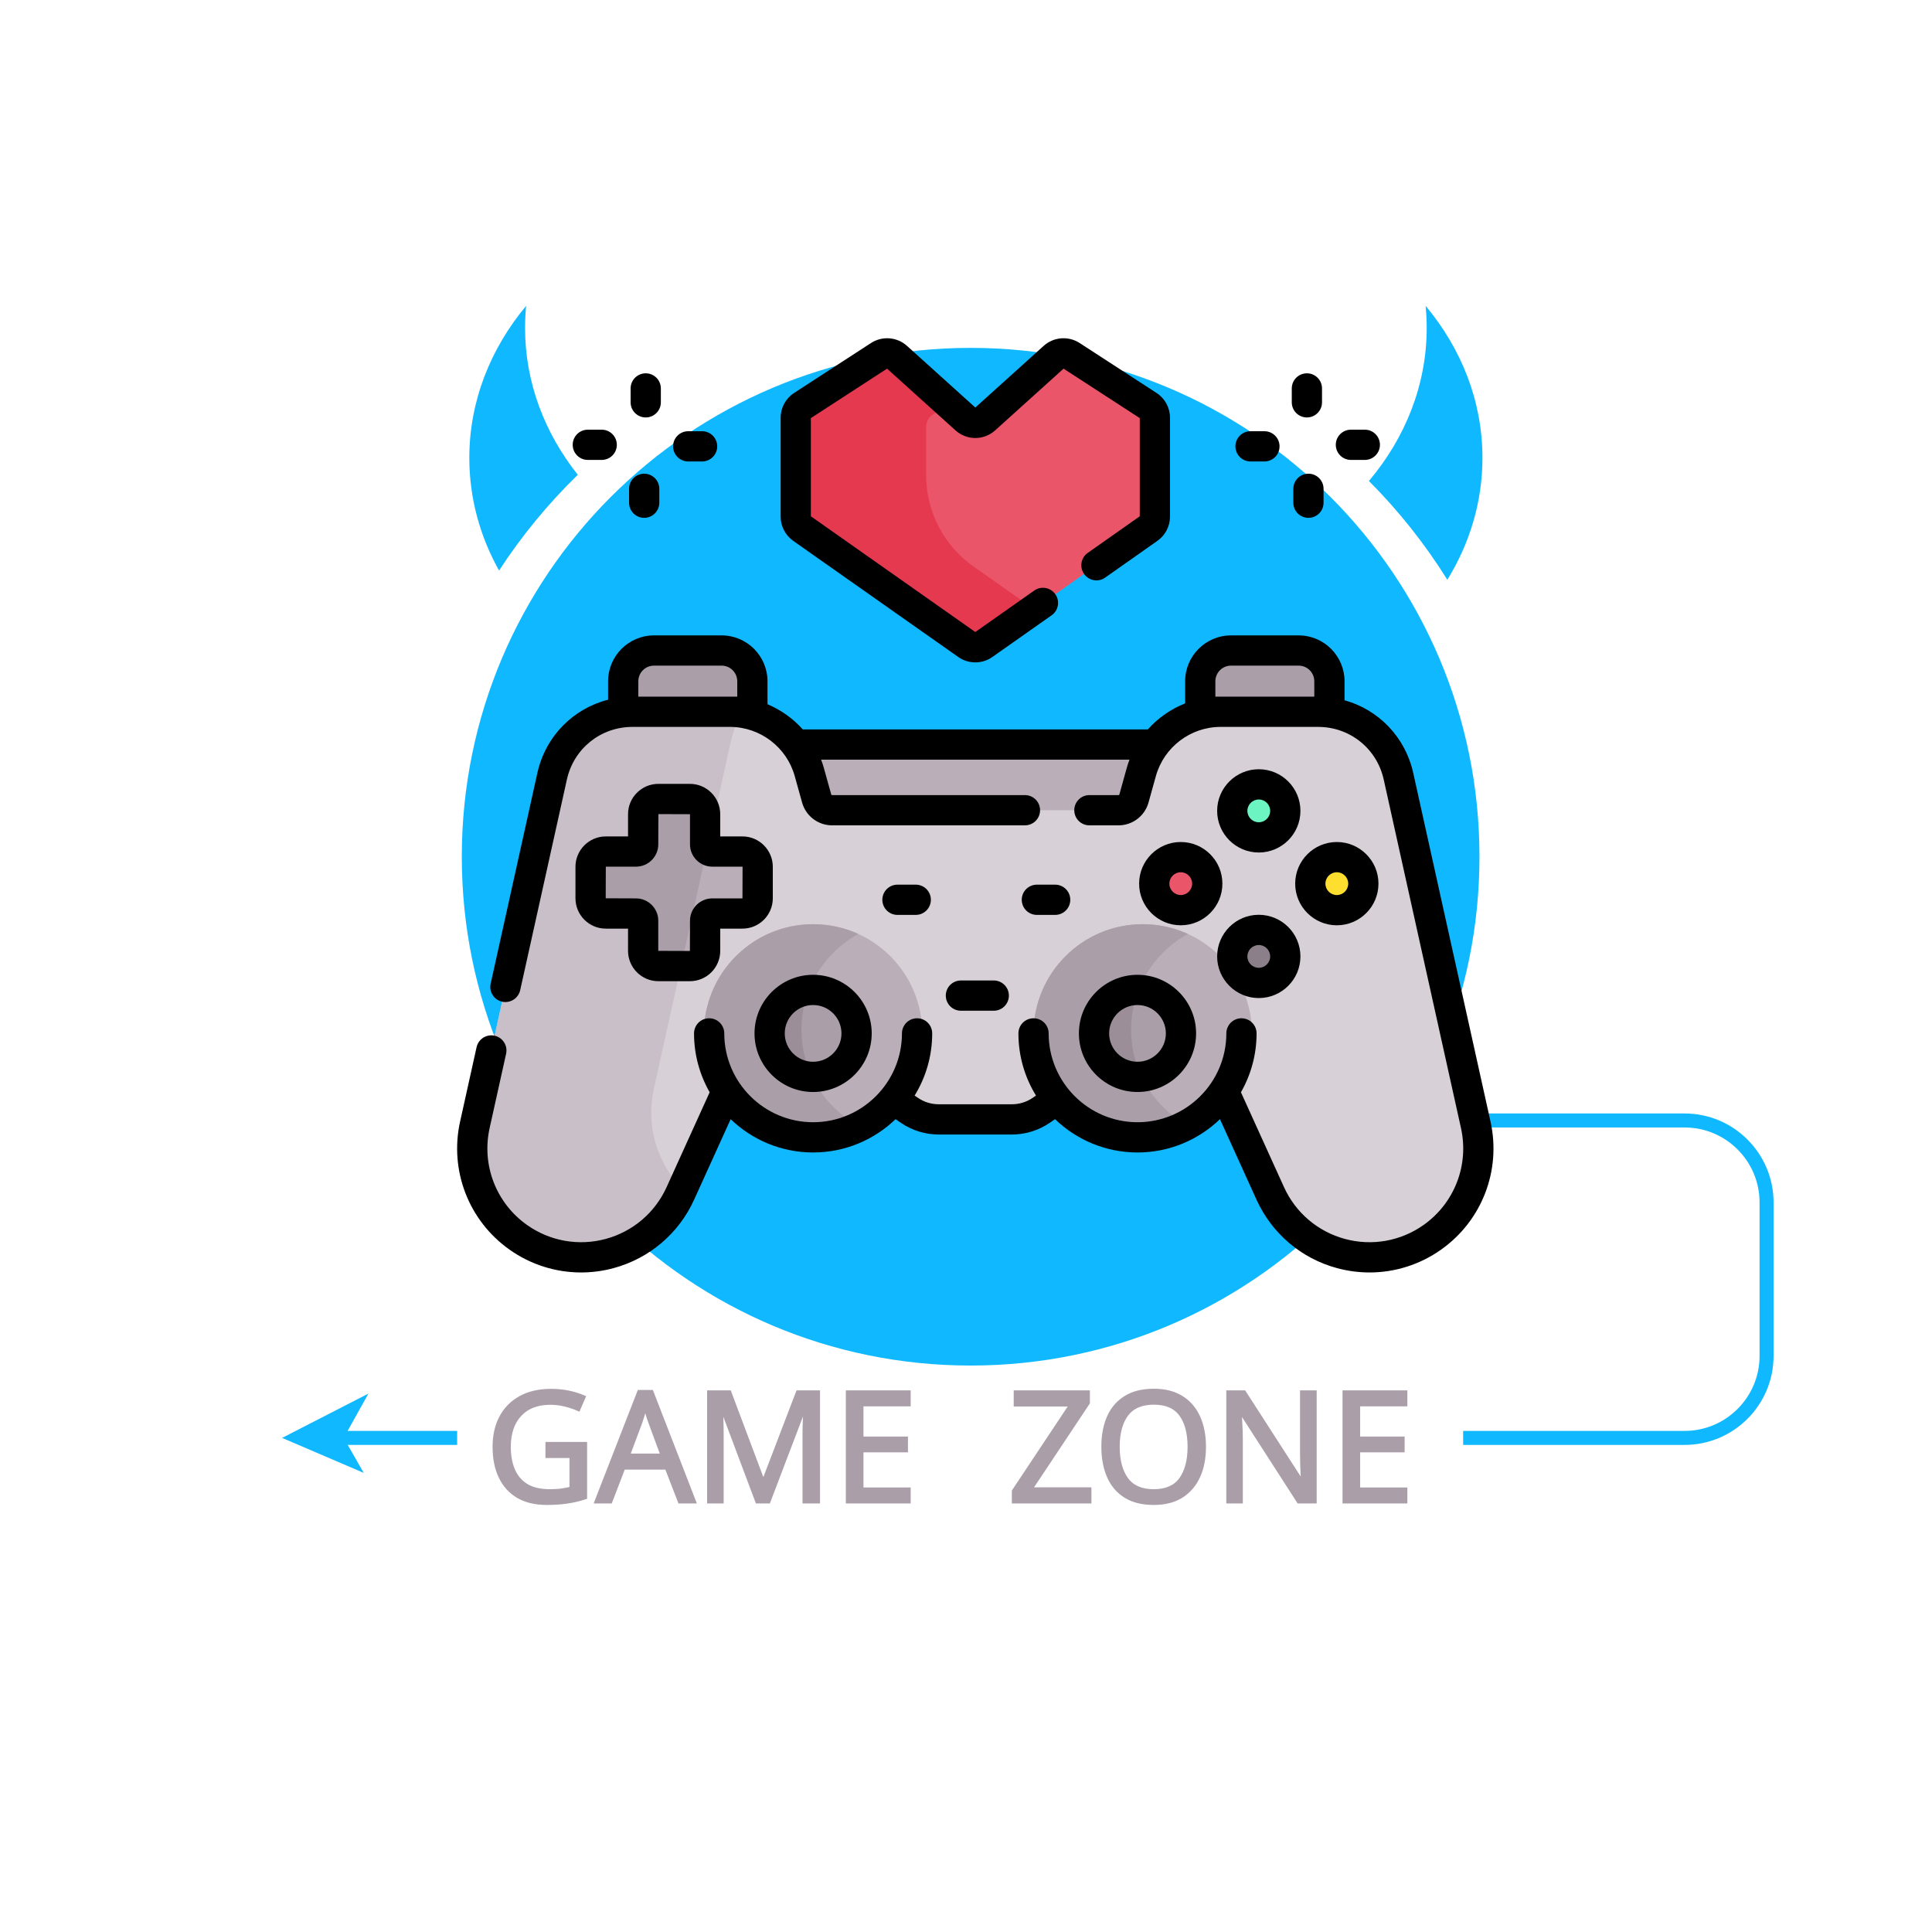
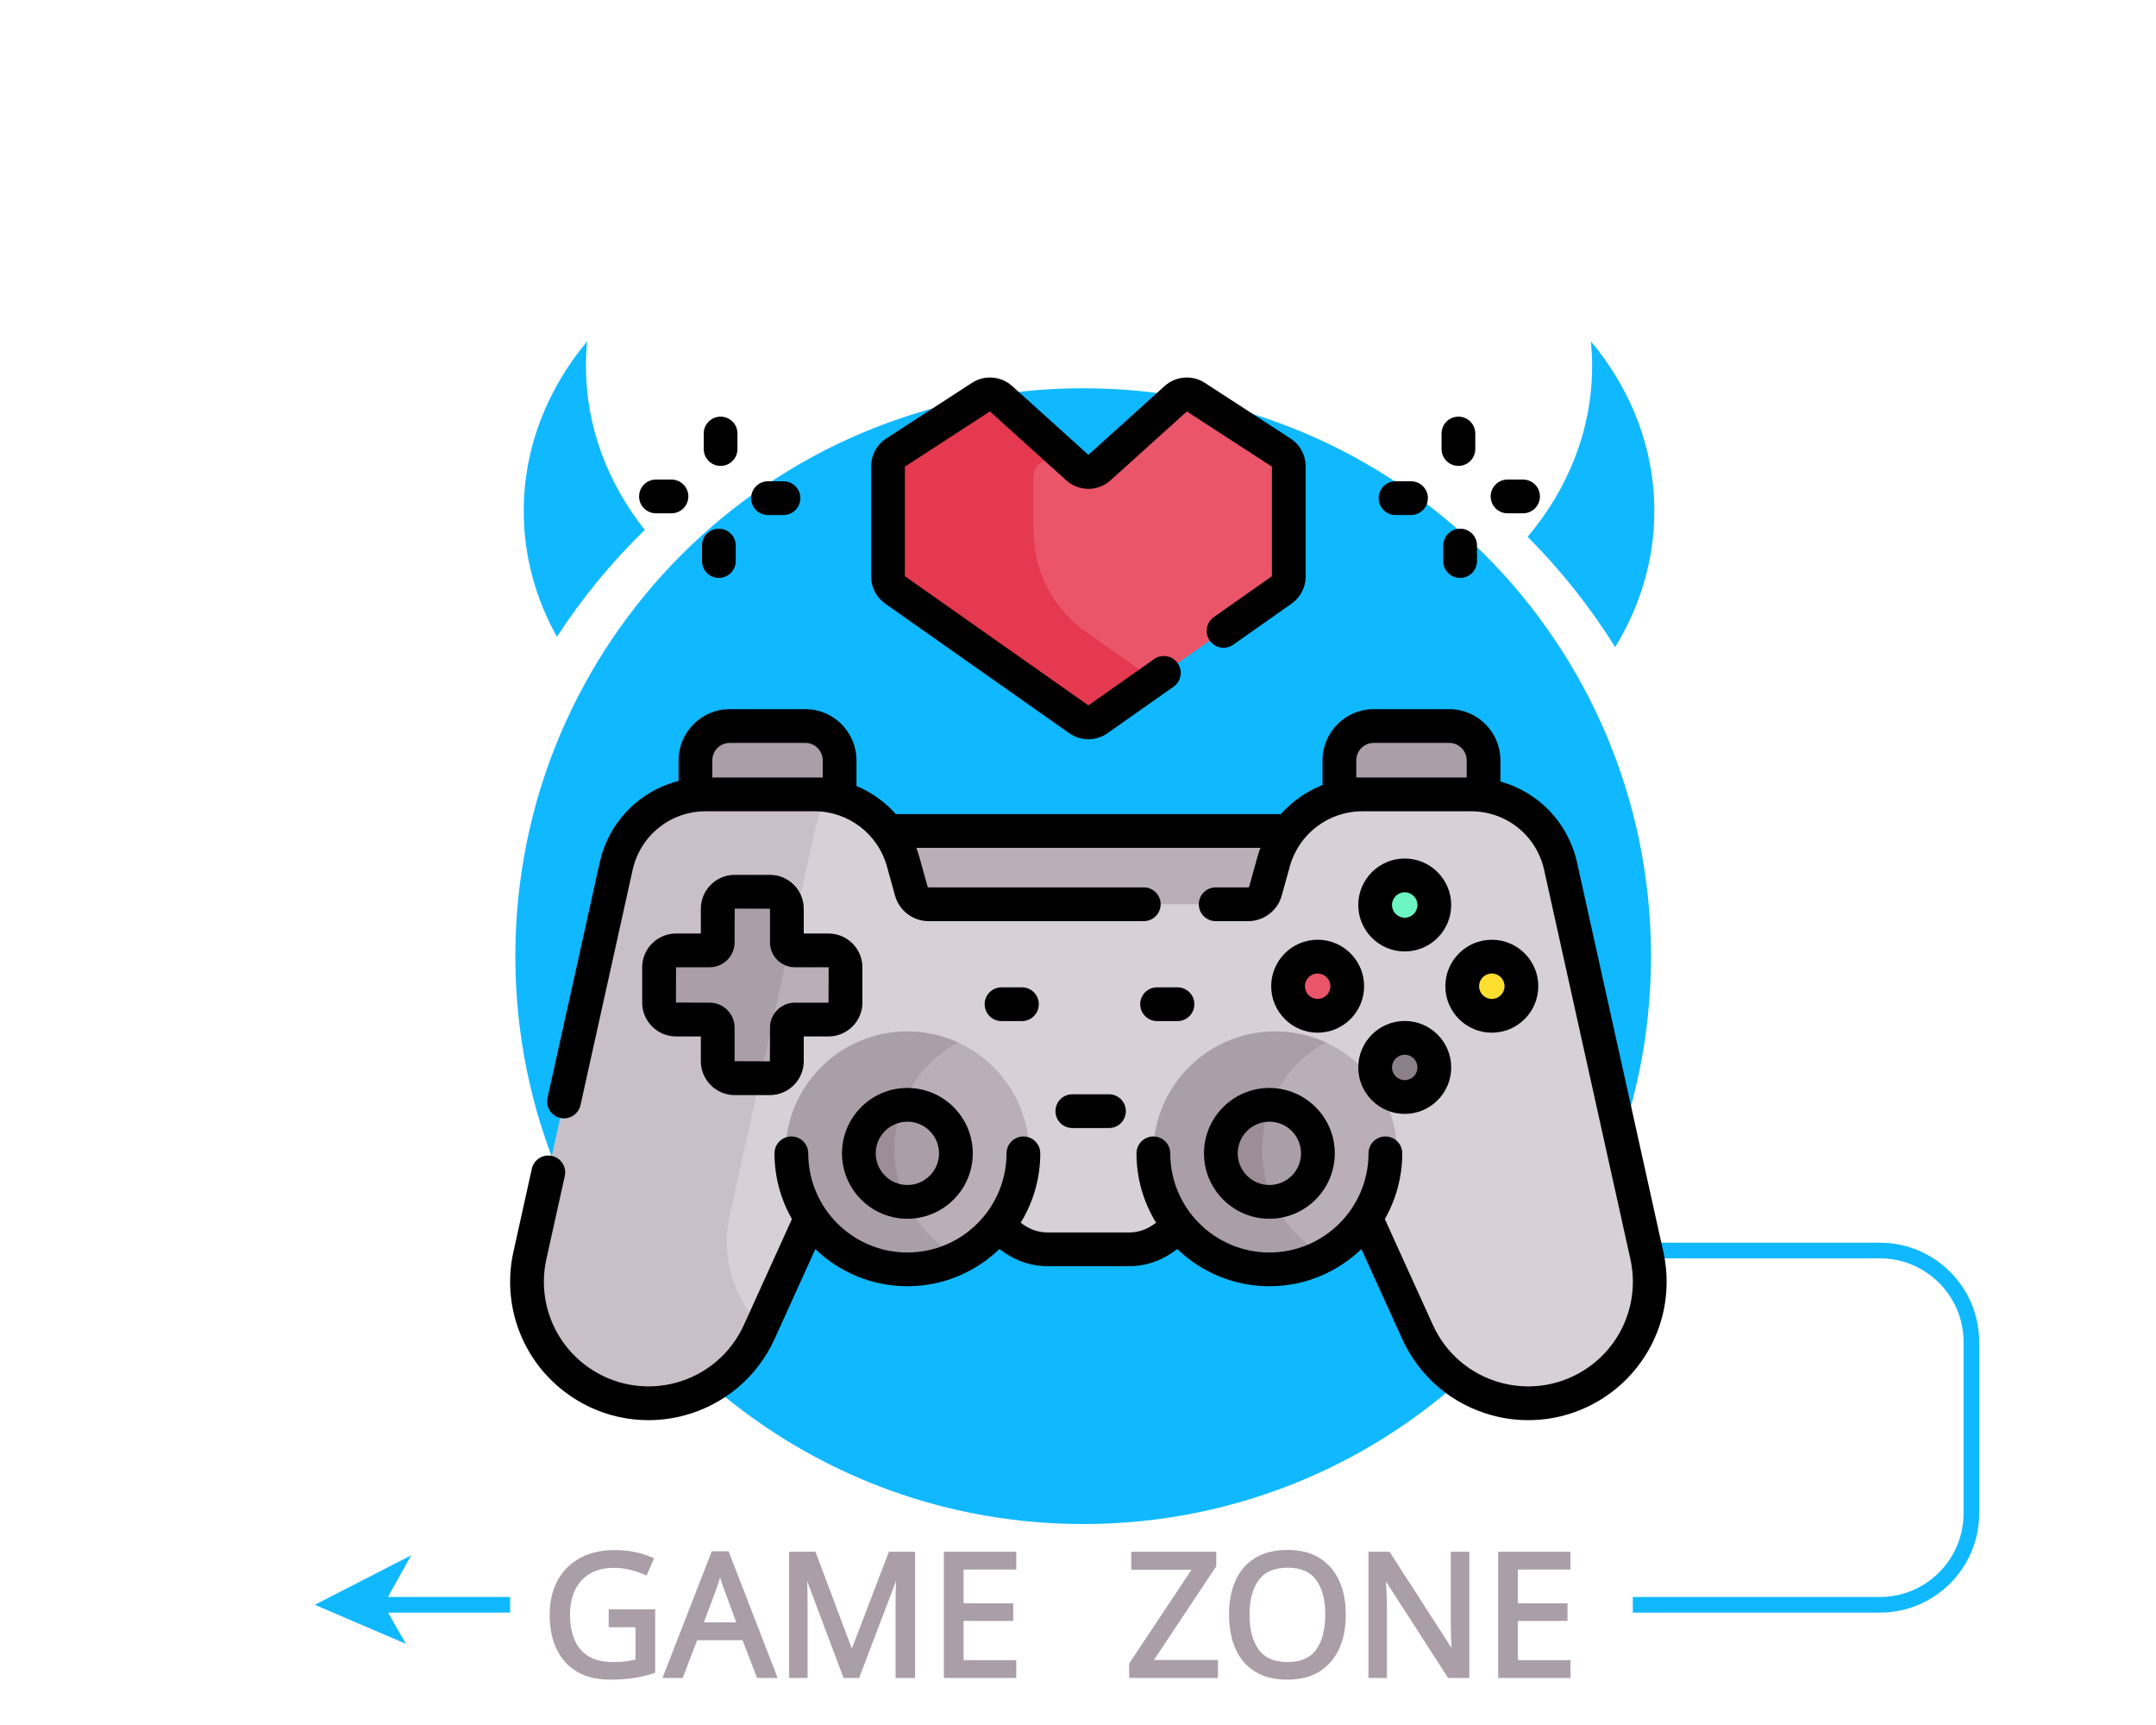
- <svg xmlns="http://www.w3.org/2000/svg" version="1.1" x="0px" y="0px" viewBox="0 0 500 500" style="enable-background:new 0 0 500 500;" xml:space="preserve">
-   <g id="BACKGROUND">
- 	
- </g>
+ <svg xmlns="http://www.w3.org/2000/svg" version="1.1" x="0px" y="0px" viewBox="0 0 500 400" style="enable-background:new 0 0 500 400;" xml:space="preserve">
  <g id="OBJECTS">
    <g>
      <g>
        <path style="fill:#10B9FF;" d="M435.972,373.942h-57.313v-3.625h57.313c10.699,0,19.403-8.705,19.403-19.403v-39.722     c0-10.699-8.705-19.403-19.403-19.403h-92.349v-3.624h92.349c12.697,0,23.028,10.33,23.028,23.028v39.722     C459,363.611,448.669,373.942,435.972,373.942z" />
      </g>
      <g>
        <g>
          <rect x="81.457" y="370.317" style="fill:#10B9FF;" width="36.848" height="3.625" />
        </g>
        <polygon style="fill:#10B9FF;" points="73,372.129 95.351,360.652 88.958,372.129 94.142,381.19    " />
      </g>
      <path style="fill:#10B9FF;" d="M135.887,84.848c0,14.088,5.029,27.162,13.646,38.026c-7.668,7.473-14.516,15.777-20.378,24.784    c-4.939-8.837-7.694-18.714-7.694-29.15c0-14.673,5.445-28.24,14.699-39.352C135.991,81.027,135.887,82.925,135.887,84.848z" />
      <path style="fill:#10B9FF;" d="M383.657,118.508c0,11.385-3.288,22.106-9.084,31.542c-5.796-9.279-12.606-17.857-20.3-25.576    c9.409-11.151,14.958-24.835,14.958-39.625c0-1.923-0.104-3.821-0.273-5.692C378.225,90.268,383.657,103.836,383.657,118.508z" />
      <circle style="fill:#10B9FF;" cx="251.2" cy="221.716" r="131.687" />
      <g>
        <path style="fill:#BAAFB9;" d="M175.468,192.691h151.871v47.967H175.468L175.468,192.691z" />
        <path style="fill:#AA9EA9;" d="M318.584,168.352h17.509c4.396,0,7.96,3.564,7.96,7.96v15.725h-33.43v-15.725     C310.624,171.916,314.188,168.352,318.584,168.352z" />
        <path style="fill:#AA9EA9;" d="M186.754,168.352h-17.509c-4.396,0-7.96,3.564-7.96,7.96v16.247h33.43v-16.247     C194.715,171.916,191.151,168.352,186.754,168.352z" />
        <g>
          <path style="fill:#D7D0D6;" d="M381.923,291.106l-19.993-90.211c-2.165-9.746-10.806-16.686-20.792-16.686h-25.253      c-9.559,0-17.948,6.376-20.51,15.59l-1.915,6.866c-0.496,1.784-2.124,3.021-3.976,3.021h-74.151      c-1.852,0-3.48-1.236-3.976-3.021l-1.915-6.866c-2.562-9.214-10.952-15.59-20.51-15.59h-25.253      c-9.986,0-18.627,6.939-20.792,16.686l-19.994,90.211c-2.457,11.082,1.972,22.55,11.233,29.109      c4.983,3.527,10.649,5.186,16.232,5.186c10.607,0,20.928-5.984,25.717-16.545l11.541-25.43h42.572l1.03,1.099l4.105,2.812      c2.249,1.54,4.91,2.365,7.636,2.365h18.895c2.726,0,5.387-0.824,7.636-2.365l4.105-2.812l0.99-1.099h42.614l11.541,25.43      c7.315,16.117,27.502,21.585,41.949,11.359c7.56-5.353,11.901-13.983,11.901-23.004      C382.591,295.186,382.372,293.141,381.923,291.106L381.923,291.106z" />
          <g>
            <path style="fill:#C9BFC8;" d="M169.202,281.859l19.994-90.211c0.583-2.623,1.638-5.04,3.058-7.175       c-1.086-0.171-2.196-0.263-3.321-0.263h-25.253c-9.986,0-18.627,6.939-20.792,16.686l-19.994,90.211       c-2.457,11.082,1.972,22.55,11.233,29.109c4.983,3.527,10.649,5.186,16.232,5.186c10.607,0,20.928-5.984,25.717-16.545       l0.525-1.158C170.002,300.974,167.113,291.277,169.202,281.859L169.202,281.859z" />
          </g>
          <circle style="fill:#BAAFB9;" cx="210.433" cy="267.443" r="28.26" />
          <circle style="fill:#BAAFB9;" cx="295.739" cy="267.443" r="28.26" />
          <g>
            <path style="fill:#AA9EA9;" d="M207.415,266.517c0-10.696,5.956-20.007,14.72-24.806c-3.564-1.622-7.532-2.529-11.703-2.529       c-15.608,0-28.26,12.652-28.26,28.26s12.652,28.26,28.26,28.26c4.911,0,9.534-1.255,13.558-3.459       C214.218,287.797,207.415,277.954,207.415,266.517L207.415,266.517z" />
            <path style="fill:#AA9EA9;" d="M292.722,266.517c0-10.696,5.954-20.008,14.718-24.807c-3.564-1.622-7.53-2.528-11.701-2.528       c-15.608,0-28.26,12.652-28.26,28.26s12.652,28.26,28.26,28.26c4.911,0,9.536-1.256,13.559-3.459       C299.527,287.796,292.722,277.954,292.722,266.517L292.722,266.517z" />
            <ellipse transform="matrix(0.9997 -0.0237 0.0237 0.9997 -6.2732 5.0573)" style="fill:#AA9EA9;" cx="210.433" cy="267.443" rx="11.253" ry="11.253" />
          </g>
          <path style="fill:#9B8E99;" d="M207.415,266.517c0-3.625,0.684-7.089,1.928-10.272c-5.695,0.55-10.163,5.36-10.163,11.197      c0,6.114,4.905,11.096,10.986,11.239C208.404,274.998,207.415,270.874,207.415,266.517L207.415,266.517z" />
          <circle style="fill:#AA9EA9;" cx="294.384" cy="267.443" r="11.253" />
          <path style="fill:#9B8E99;" d="M292.722,266.517c0-3.64,0.69-7.118,1.943-10.313c-0.094-0.003-0.186-0.014-0.281-0.014      c-6.205,0-11.253,5.048-11.253,11.253c0,6.205,5.048,11.253,11.253,11.253c0.361,0,0.716-0.021,1.068-0.054      C293.703,274.968,292.722,270.858,292.722,266.517L292.722,266.517z" />
          <path style="fill:#EB5569;" d="M250.249,166.833l-42.721-30.068c-0.998-0.702-1.592-1.846-1.592-3.067v-25.579      c0-1.27,0.643-2.454,1.708-3.146l19.901-12.919c1.425-0.925,3.293-0.777,4.554,0.361l17.796,16.056      c1.428,1.288,3.597,1.288,5.025,0l17.796-16.056c1.261-1.138,3.129-1.286,4.554-0.361l19.901,12.919      c1.065,0.692,1.708,1.875,1.708,3.146v25.579c0,1.22-0.594,2.365-1.592,3.067l-42.721,30.068      C253.272,167.745,251.544,167.745,250.249,166.833L250.249,166.833z" />
          <g>
            <path style="fill:#E53950;" d="M251.936,146.602c-7.676-5.402-12.242-14.201-12.242-23.586V110.46       c0-1.27,0.643-2.454,1.708-3.146l4.194-2.723l-13.497-12.176c-1.261-1.138-3.13-1.286-4.554-0.361l-19.901,12.919       c-1.065,0.692-1.708,1.875-1.708,3.146v25.579c0,1.22,0.594,2.365,1.592,3.067l42.721,30.068c1.295,0.911,3.022,0.911,4.317,0       l13.057-9.19L251.936,146.602z" />
          </g>
          <path style="fill:#6CF5C2;" d="M325.773,202.992c3.79,0,6.863,3.073,6.863,6.863s-3.073,6.863-6.863,6.863      c-3.79,0-6.863-3.073-6.863-6.863S321.983,202.992,325.773,202.992z" />
          <path style="fill:#8B8089;" d="M325.773,240.659c3.79,0,6.863,3.073,6.863,6.863c0,3.79-3.073,6.863-6.863,6.863      c-3.79,0-6.863-3.073-6.863-6.863C318.91,243.732,321.983,240.659,325.773,240.659z" />
          <circle style="fill:#FEDF30;" cx="345.968" cy="228.688" r="6.863" />
          <path style="fill:#EB5569;" d="M305.579,221.825c3.79,0,6.863,3.073,6.863,6.863c0,3.79-3.073,6.863-6.863,6.863      s-6.863-3.073-6.863-6.863C298.716,224.898,301.788,221.825,305.579,221.825z" />
          <path style="fill:#BAAFB9;" d="M192.147,220.379h-7.806c-1.025,0-1.857-0.831-1.857-1.857v-7.806      c0-2.177-1.765-3.941-3.941-3.941h-8.155c-2.176,0-3.941,1.764-3.941,3.941v7.806c0,1.025-0.831,1.857-1.857,1.857h-7.807      c-2.176,0-3.941,1.765-3.941,3.941v8.155c0,2.177,1.765,3.941,3.941,3.941h7.806c1.025,0,1.857,0.831,1.857,1.857v7.806      c0,2.177,1.765,3.941,3.941,3.941h8.155c2.176,0,3.941-1.765,3.941-3.941v-7.806c0-1.025,0.831-1.857,1.857-1.857h7.806      c2.176,0,3.941-1.764,3.941-3.941v-8.155C196.087,222.143,194.323,220.379,192.147,220.379z" />
          <path style="fill:#AA9EA9;" d="M182.484,218.522v-7.806c0-2.177-1.765-3.941-3.941-3.941h-8.155      c-2.177,0-3.941,1.765-3.941,3.941v7.806c0,1.025-0.831,1.857-1.857,1.857h-7.806c-2.177,0-3.941,1.765-3.941,3.941v8.155      c0,2.177,1.765,3.941,3.941,3.941h7.806c1.025,0,1.857,0.831,1.857,1.857v7.806c0,2.177,1.765,3.941,3.941,3.941h5.871      l6.707-30.261C182.669,219.43,182.484,218.999,182.484,218.522L182.484,218.522z" />
        </g>
        <g>
          <path d="M385.745,290.261l-19.997-90.211c-2.067-9.323-8.982-16.388-17.781-18.825v-4.913c0-6.547-5.326-11.874-11.874-11.874      h-17.509c-6.547,0-11.874,5.326-11.874,11.874v5.729c-3.706,1.458-7.018,3.774-9.657,6.736h-89.29      c-2.515-2.822-5.641-5.055-9.135-6.521v-5.944c0-6.547-5.327-11.874-11.874-11.874h-17.509c-6.547,0-11.873,5.326-11.873,11.874      v4.772c-9.047,2.298-16.195,9.458-18.303,18.965l-12.086,54.524c-0.467,2.11,0.864,4.2,2.973,4.667      c0.285,0.063,0.57,0.093,0.85,0.093c1.795,0,3.412-1.242,3.817-3.067l12.086-54.524c1.778-8.019,8.755-13.619,16.969-13.619      h25.25c7.775,0,14.661,5.232,16.745,12.722l1.911,6.866c0.965,3.467,4.152,5.887,7.749,5.887h49.924      c2.161,0,3.913-1.752,3.913-3.913s-1.752-3.913-3.913-3.913h-49.924c-0.097,0-0.183-0.065-0.209-0.159l-1.911-6.866      c-0.203-0.73-0.44-1.445-0.705-2.144h79.798c-0.264,0.7-0.501,1.413-0.705,2.144l-1.911,6.866      c-0.026,0.094-0.112,0.159-0.209,0.159h-7.549c-2.161,0-3.913,1.752-3.913,3.913s1.752,3.913,3.913,3.913h7.549      c3.598,0,6.784-2.421,7.749-5.887l1.911-6.866c2.084-7.49,8.969-12.722,16.745-12.722h25.25c8.213,0,15.191,5.6,16.969,13.619      l19.997,90.211c2.12,9.565-1.677,19.404-9.673,25.064c-5.93,4.198-13.352,5.517-20.366,3.618      c-7.013-1.898-12.757-6.781-15.76-13.397l-11.148-24.562c2.57-4.497,4.046-9.696,4.046-15.236c0-2.161-1.752-3.913-3.913-3.913      c-2.161,0-3.913,1.752-3.913,3.913c0,12.678-10.315,22.992-22.992,22.992c-12.678,0-22.992-10.315-22.992-22.992      c0-2.161-1.752-3.913-3.913-3.913s-3.913,1.752-3.913,3.913c0,5.895,1.666,11.407,4.549,16.094l-0.835,0.572      c-1.604,1.099-3.48,1.68-5.424,1.68H242.96c-1.945,0-3.82-0.581-5.424-1.68l-0.834-0.571c2.883-4.688,4.549-10.199,4.549-16.095      c0-2.161-1.752-3.913-3.913-3.913s-3.913,1.752-3.913,3.913c0,12.678-10.314,22.992-22.992,22.992      c-12.678,0-22.992-10.315-22.992-22.992c0-2.161-1.752-3.913-3.913-3.913s-3.913,1.752-3.913,3.913      c0,5.54,1.477,10.738,4.046,15.236l-11.148,24.562c-3.003,6.616-8.747,11.499-15.76,13.397      c-7.012,1.899-14.435,0.58-20.366-3.618c-7.997-5.66-11.794-15.499-9.674-25.064l4.266-19.245      c0.467-2.11-0.863-4.199-2.973-4.667c-2.109-0.468-4.199,0.863-4.667,2.973l-4.266,19.246      c-2.804,12.649,2.217,25.66,12.793,33.145c5.491,3.887,11.95,5.907,18.513,5.907c2.81,0,5.639-0.37,8.419-1.123      c9.274-2.511,16.87-8.968,20.842-17.717l9.454-20.829c5.542,5.329,13.062,8.615,21.34,8.615c8.277,0,15.797-3.286,21.339-8.615      l1.341,0.919c2.913,1.995,6.317,3.05,9.848,3.05h18.895c3.53,0,6.935-1.054,9.847-3.05l1.342-0.919      c5.543,5.329,13.062,8.615,21.34,8.615c8.278,0,15.797-3.286,21.34-8.615l9.454,20.829c3.971,8.749,11.568,15.206,20.842,17.717      c2.78,0.752,5.608,1.123,8.418,1.123c6.563,0,13.023-2.021,18.513-5.907C383.527,315.921,388.548,302.911,385.745,290.261      L385.745,290.261z M165.198,180.298v-3.986c0-2.231,1.815-4.047,4.047-4.047h17.509c2.232,0,4.047,1.815,4.047,4.047v3.986      h-1.872H165.198z M315.887,180.298h-1.351v-3.986c0-2.231,1.816-4.047,4.047-4.047h17.509c2.232,0,4.047,1.815,4.047,4.047      v3.986H315.887z" />
          <path d="M195.267,267.443c0,8.362,6.804,15.166,15.166,15.166c8.362,0,15.166-6.804,15.166-15.166s-6.804-15.166-15.166-15.166      C202.07,252.277,195.267,259.081,195.267,267.443z M210.433,260.103c4.047,0,7.339,3.293,7.339,7.34s-3.293,7.34-7.339,7.34      c-4.047,0-7.34-3.293-7.34-7.34S206.385,260.103,210.433,260.103z" />
          <path d="M279.218,267.443c0,8.362,6.804,15.166,15.166,15.166c8.362,0,15.166-6.804,15.166-15.166s-6.804-15.166-15.166-15.166      C286.022,252.277,279.218,259.081,279.218,267.443z M301.724,267.443c0,4.047-3.293,7.34-7.34,7.34s-7.34-3.293-7.34-7.34      s3.293-7.34,7.34-7.34S301.724,263.396,301.724,267.443z" />
          <path d="M257.185,261.574c2.161,0,3.913-1.752,3.913-3.913s-1.752-3.913-3.913-3.913h-8.502c-2.161,0-3.913,1.752-3.913,3.913      s1.752,3.913,3.913,3.913H257.185z" />
          <path d="M236.997,236.775c2.161,0,3.913-1.752,3.913-3.913s-1.752-3.913-3.913-3.913h-4.734c-2.161,0-3.913,1.752-3.913,3.913      s1.752,3.913,3.913,3.913H236.997z" />
          <path d="M268.341,236.775h4.734c2.161,0,3.913-1.752,3.913-3.913s-1.752-3.913-3.913-3.913h-4.734      c-2.161,0-3.913,1.752-3.913,3.913S266.18,236.775,268.341,236.775z" />
          <path d="M205.276,139.965l42.721,30.068c1.32,0.928,2.865,1.393,4.411,1.393c1.546,0,3.092-0.464,4.411-1.393l15.347-10.801      c1.767-1.244,2.191-3.685,0.947-5.452c-1.244-1.767-3.685-2.191-5.452-0.948l-15.253,10.736l-42.558-29.953v-25.407      l19.722-12.803l17.704,15.972c2.926,2.64,7.341,2.64,10.267,0l17.704-15.972l19.722,12.802v25.407l-13.463,9.476      c-1.768,1.244-2.192,3.685-0.948,5.452c1.243,1.767,3.685,2.191,5.452,0.948l13.533-9.524c2.036-1.434,3.253-3.776,3.253-6.267      v-25.579c0-2.606-1.304-5.009-3.49-6.428l-19.9-12.919c-2.907-1.888-6.734-1.584-9.307,0.737l-17.687,15.957l-17.687-15.957      c-2.573-2.322-6.4-2.625-9.306-0.738l-19.901,12.919c-2.186,1.419-3.49,3.822-3.49,6.428v25.579      C202.023,136.189,203.239,138.531,205.276,139.965L205.276,139.965z" />
          <path d="M167.115,108.036c2.161,0,3.913-1.752,3.913-3.913v-3.597c0-2.161-1.752-3.913-3.913-3.913s-3.913,1.752-3.913,3.913      v3.597C163.201,106.284,164.953,108.036,167.115,108.036z" />
          <path d="M178.107,119.427h3.597c2.161,0,3.913-1.752,3.913-3.913s-1.752-3.913-3.913-3.913h-3.597      c-2.161,0-3.913,1.752-3.913,3.913S175.946,119.427,178.107,119.427z" />
          <path d="M166.715,134.017c2.161,0,3.913-1.752,3.913-3.913v-3.597c0-2.161-1.752-3.913-3.913-3.913      c-2.161,0-3.913,1.752-3.913,3.913v3.597C162.802,132.265,164.554,134.017,166.715,134.017z" />
          <path d="M152.126,119.027h3.597c2.161,0,3.913-1.752,3.913-3.913c0-2.161-1.752-3.913-3.913-3.913h-3.597      c-2.161,0-3.913,1.752-3.913,3.913C148.212,117.275,149.965,119.027,152.126,119.027z" />
          <path d="M338.224,108.036c2.161,0,3.913-1.752,3.913-3.913v-3.597c0-2.161-1.752-3.913-3.913-3.913s-3.913,1.752-3.913,3.913      v3.597C334.311,106.284,336.062,108.036,338.224,108.036z" />
          <path d="M323.635,119.427h3.597c2.161,0,3.913-1.752,3.913-3.913s-1.752-3.913-3.913-3.913h-3.597      c-2.161,0-3.913,1.752-3.913,3.913S321.474,119.427,323.635,119.427z" />
          <path d="M338.624,122.593c-2.161,0-3.913,1.752-3.913,3.913v3.597c0,2.161,1.752,3.913,3.913,3.913s3.913-1.752,3.913-3.913      v-3.597C342.537,124.345,340.785,122.593,338.624,122.593z" />
          <path d="M349.615,119.027h3.598c2.161,0,3.913-1.752,3.913-3.913c0-2.161-1.752-3.913-3.913-3.913h-3.598      c-2.161,0-3.913,1.752-3.913,3.913C345.702,117.275,347.454,119.027,349.615,119.027z" />
          <path d="M325.773,199.078c-5.942,0-10.776,4.835-10.776,10.776c0,5.942,4.835,10.776,10.776,10.776      c5.942,0,10.776-4.835,10.776-10.776C336.55,203.912,331.715,199.078,325.773,199.078z M325.773,212.805      c-1.627,0-2.95-1.324-2.95-2.95s1.324-2.95,2.95-2.95c1.626,0,2.95,1.324,2.95,2.95S327.4,212.805,325.773,212.805z" />
          <path d="M325.773,236.746c-5.942,0-10.776,4.835-10.776,10.776c0,5.942,4.835,10.776,10.776,10.776      c5.942,0,10.776-4.835,10.776-10.776C336.55,241.58,331.715,236.746,325.773,236.746z M325.773,250.472      c-1.627,0-2.95-1.324-2.95-2.95c0-1.626,1.324-2.95,2.95-2.95c1.626,0,2.95,1.324,2.95,2.95      C328.723,249.148,327.4,250.472,325.773,250.472z" />
          <path d="M345.968,239.465c5.942,0,10.777-4.835,10.777-10.776c0-5.942-4.835-10.776-10.777-10.776      c-5.942,0-10.776,4.835-10.776,10.776C335.191,234.63,340.026,239.465,345.968,239.465z M345.968,225.738      c1.627,0,2.951,1.324,2.951,2.95c0,1.626-1.324,2.95-2.951,2.95s-2.95-1.324-2.95-2.95      C343.018,227.061,344.341,225.738,345.968,225.738z" />
          <path d="M305.579,217.911c-5.942,0-10.776,4.835-10.776,10.776c0,5.942,4.835,10.776,10.776,10.776      c5.942,0,10.776-4.835,10.776-10.776C316.355,222.746,311.521,217.911,305.579,217.911z M305.579,231.638      c-1.627,0-2.95-1.324-2.95-2.95c0-1.626,1.324-2.95,2.95-2.95c1.626,0,2.95,1.324,2.95,2.95      C308.529,230.315,307.205,231.638,305.579,231.638z" />
          <path d="M178.543,202.862h-8.155c-4.331,0-7.854,3.523-7.854,7.854v5.75h-5.75c-4.33,0-7.854,3.523-7.854,7.854v8.155      c0,4.331,3.523,7.854,7.854,7.854h5.75v5.75c0,4.331,3.523,7.854,7.854,7.854h8.155c4.331,0,7.854-3.523,7.854-7.854v-5.75h5.75      c4.331,0,7.854-3.523,7.854-7.854v-8.155c0-4.331-3.523-7.854-7.854-7.854h-5.75v-5.75      C186.397,206.385,182.874,202.862,178.543,202.862z M192.147,224.292l0.028,0.028l-0.028,8.183h-7.806      c-3.182,0-5.77,2.588-5.77,5.77l-0.028,7.834l-8.183-0.028v-7.806c0-3.182-2.588-5.77-5.77-5.77l-7.834-0.028l0.028-8.183h7.806      c3.182,0,5.77-2.589,5.77-5.77l0.028-7.834l8.183,0.028v7.806c0,3.182,2.588,5.77,5.77,5.77H192.147z" />
        </g>
      </g>
      <g>
        <text transform="matrix(1 0 0 1 125.5537 388.5898)" style="fill:#AA9EA9;stroke:#AA9EA9; font-family:'Bungee-Regular'; font-size:39.579px;">GAME</text>
        <text transform="matrix(1 0 0 1 260.8652 388.5898)" style="font-family:'Bungee-Regular';fill:#AA9EA9;stroke:#AA9EA9; font-size:39.579px;">ZONE</text>
      </g>
    </g>
  </g>
</svg>
